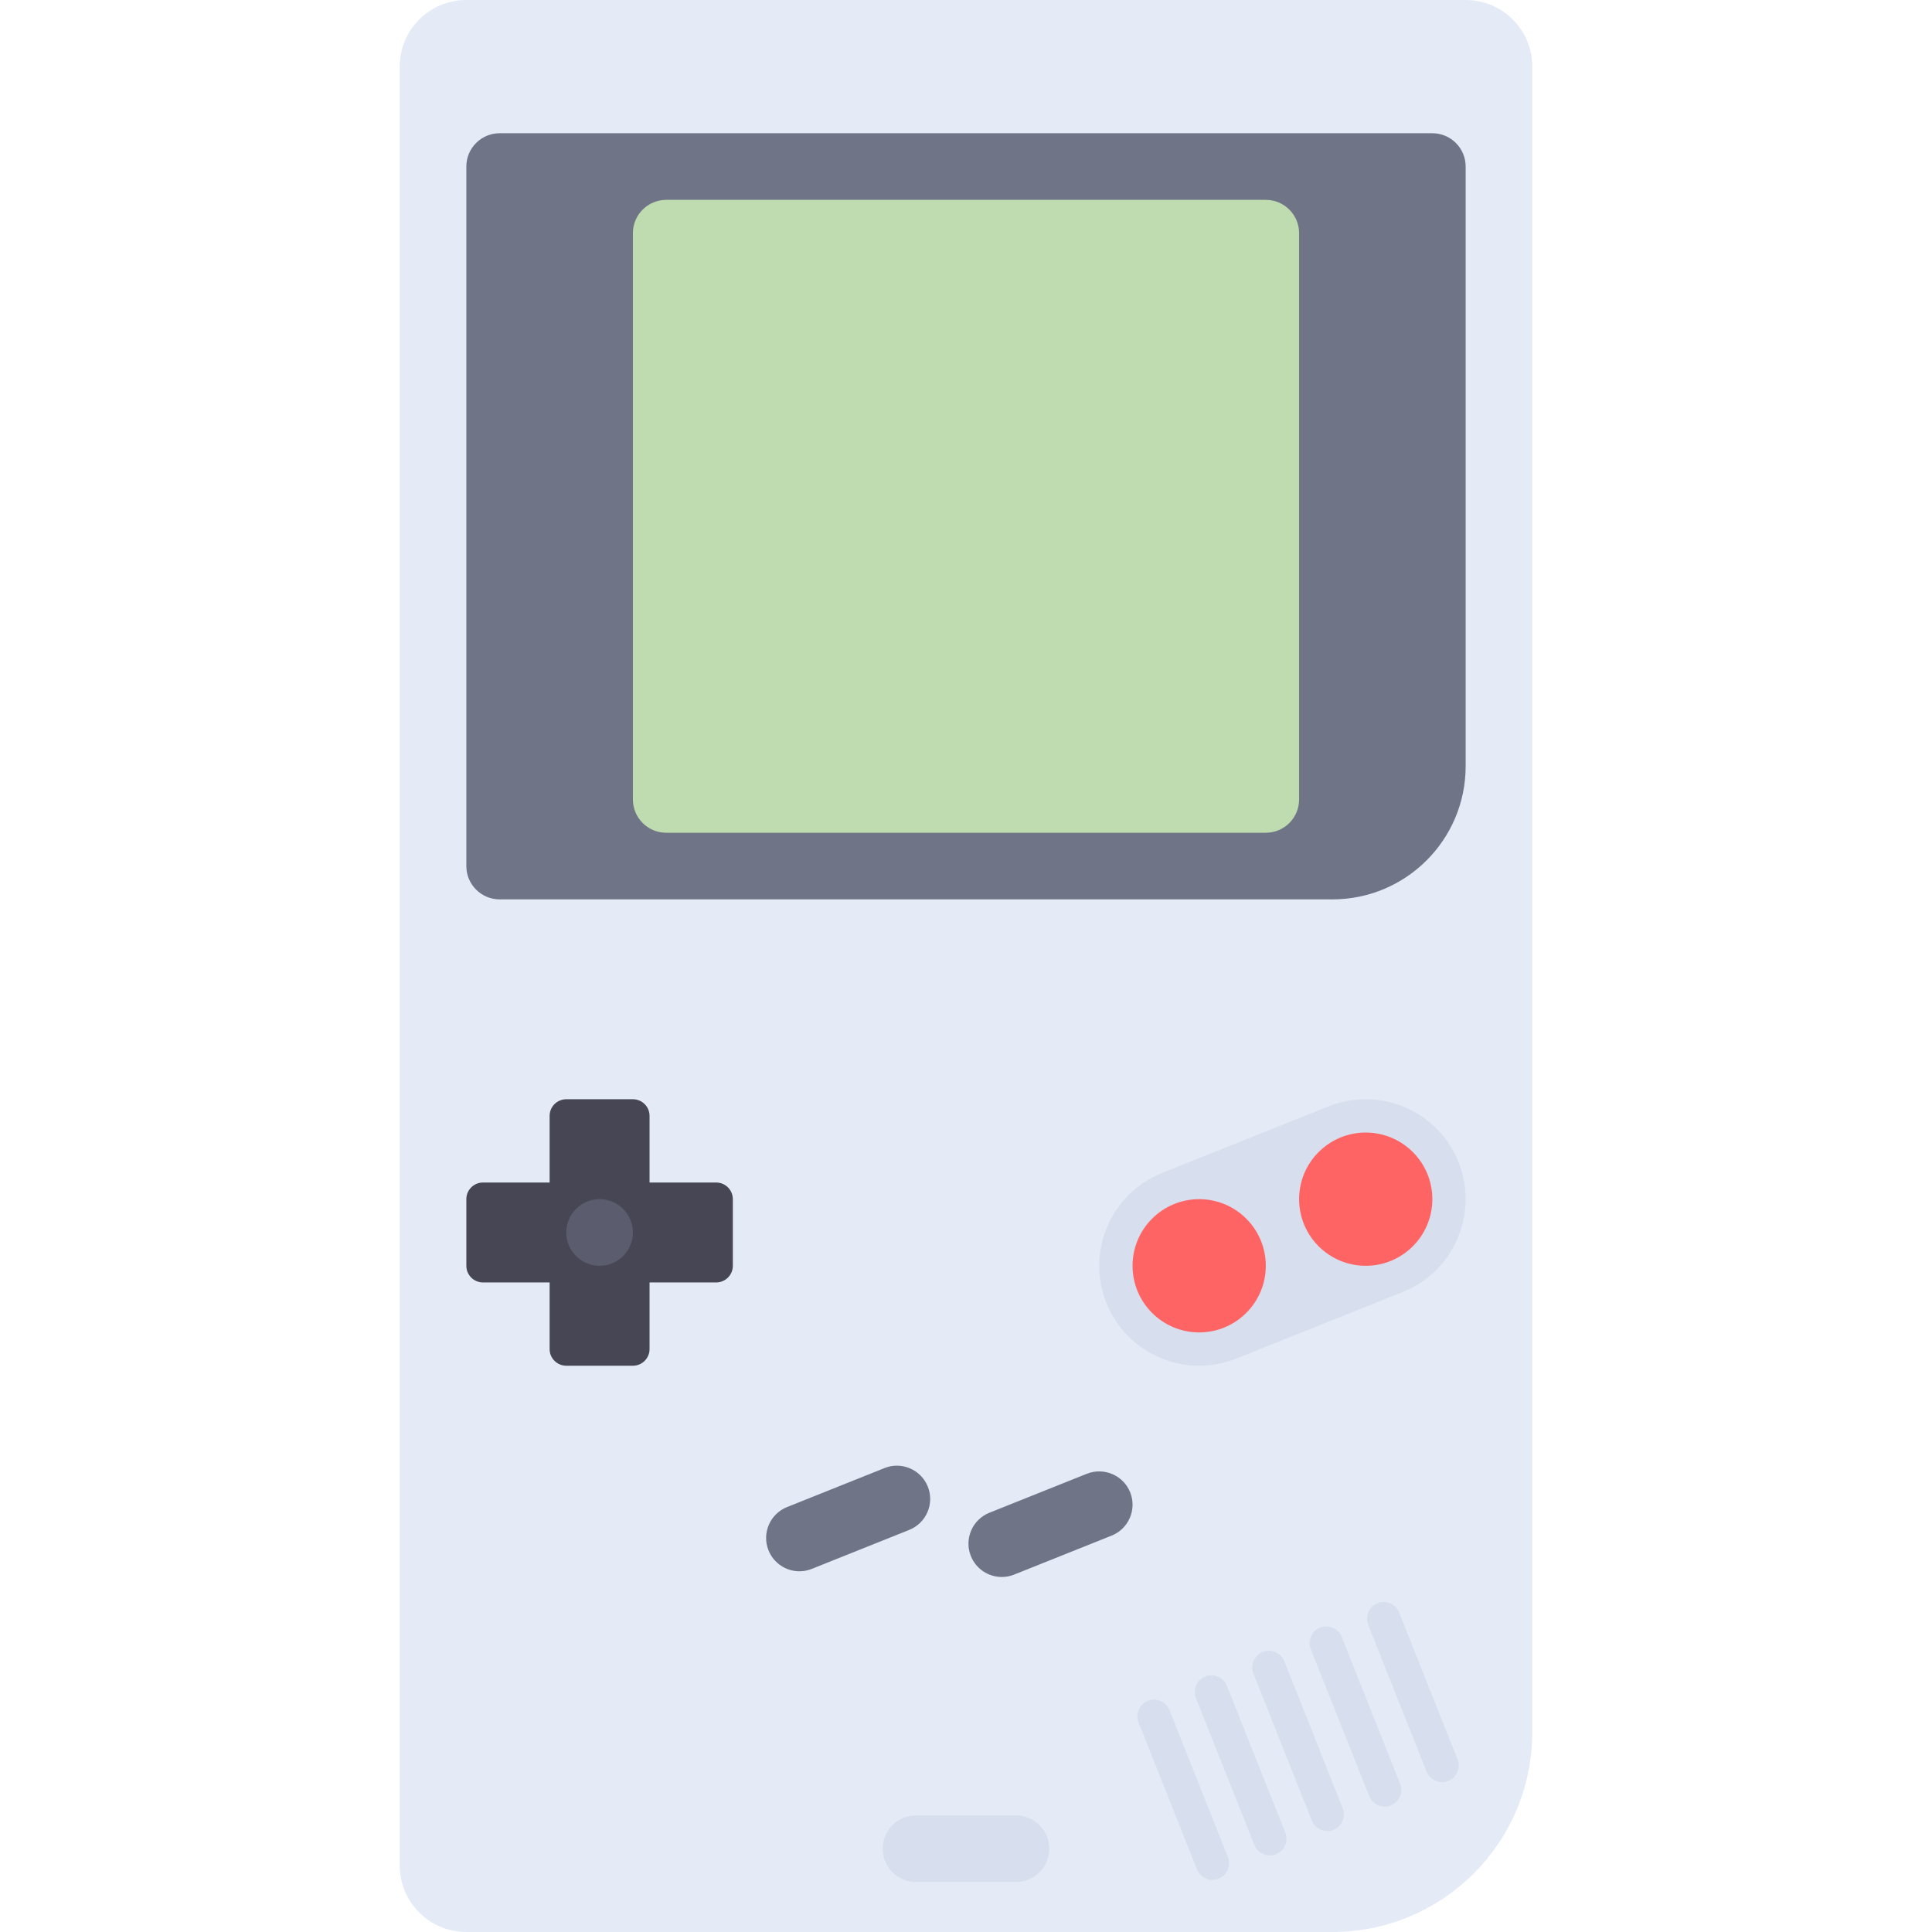
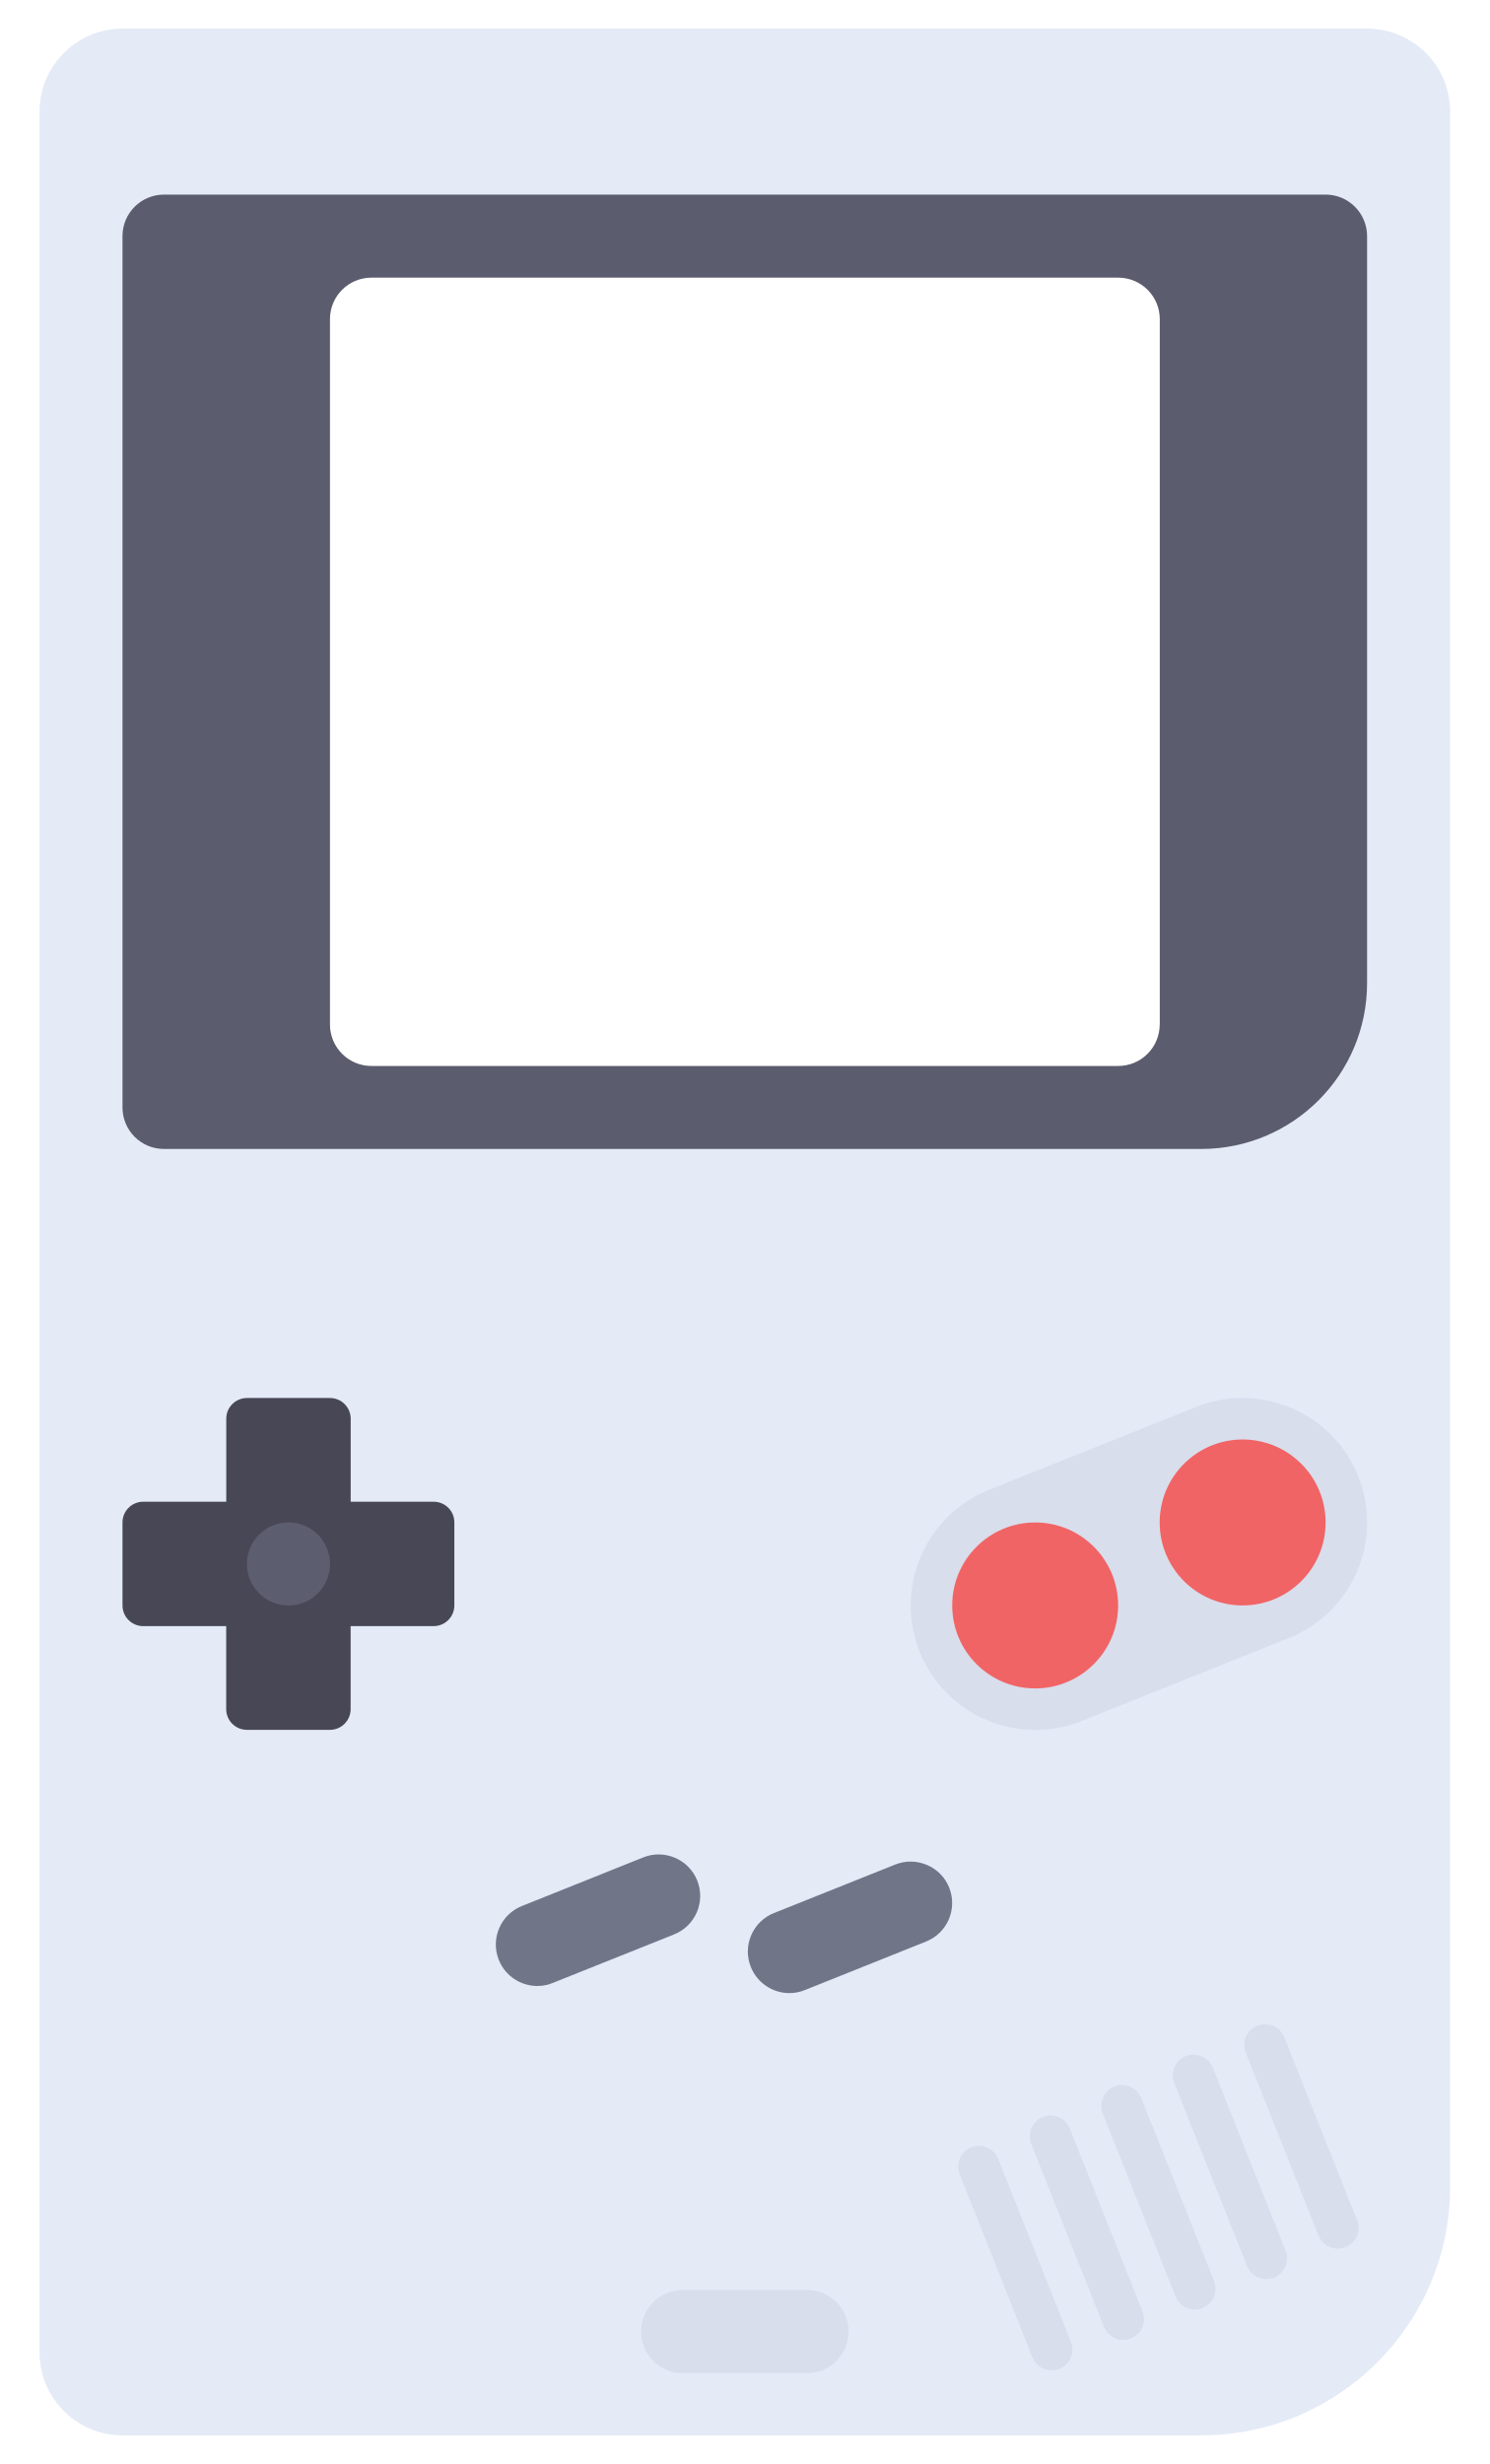
- <svg xmlns="http://www.w3.org/2000/svg" version="1.1" id="Layer_1" x="0px" y="0px" viewBox="0 0 512 512" style="enable-background:new 0 0 512 512;" xml:space="preserve">
-   <path style="fill:#E4EAF6;" d="M353.103,512H123.586c-9.751,0-17.655-7.904-17.655-17.655V17.655C105.931,7.904,113.835,0,123.586,0  h264.828c9.751,0,17.655,7.904,17.655,17.655v441.379C406.069,488.287,382.356,512,353.103,512z" />
-   <path style="fill:#707487;" d="M353.103,238.345h-220.69c-4.875,0-8.828-3.953-8.828-8.828V44.138c0-4.875,3.953-8.828,8.828-8.828  h247.172c4.875,0,8.828,3.953,8.828,8.828v158.897C388.414,222.536,372.605,238.345,353.103,238.345z" />
-   <path style="fill:#464655;" d="M189.793,313.379h-17.655v-17.655c0-2.438-1.976-4.414-4.414-4.414h-17.655  c-2.438,0-4.414,1.976-4.414,4.414v17.655H128c-2.438,0-4.414,1.976-4.414,4.414v17.655c0,2.438,1.976,4.414,4.414,4.414h17.655  v17.655c0,2.438,1.976,4.414,4.414,4.414h17.655c2.438,0,4.414-1.976,4.414-4.414v-17.655h17.655c2.438,0,4.414-1.976,4.414-4.414  v-17.655C194.207,315.356,192.231,313.379,189.793,313.379z" />
-   <path style="fill:#D7DEED;" d="M317.802,361.94c-10.508,0-20.457-6.302-24.595-16.655c-5.431-13.582,1.173-28.991,14.75-34.426  l44.138-17.655c13.578-5.418,29,1.176,34.422,14.754c5.431,13.582-1.173,28.991-14.75,34.426l-44.138,17.655  C324.405,361.327,321.078,361.94,317.802,361.94z" />
+ <svg xmlns="http://www.w3.org/2000/svg" version="1.1" id="Layer_1" x="0px" y="0px" width="26px" height="43px" viewBox="0 0 26 43" enable-background="new 0 0 26 43" xml:space="preserve">
+   <path fill="#E4EAF6" d="M23.862,0.5H2.138c-0.8,0-1.448,0.648-1.448,1.448v39.104c0,0.8,0.648,1.448,1.448,1.448h18.827  c2.4,0,4.346-1.945,4.346-4.345V1.948C25.311,1.148,24.662,0.5,23.862,0.5z M20.242,17.879c-0.001,0.4-0.325,0.724-0.725,0.724  H6.483c-0.4,0-0.724-0.324-0.724-0.724V5.569c0-0.4,0.324-0.724,0.724-0.724h13.035c0.399,0,0.725,0.324,0.725,0.724V17.879z" />
+   <path fill="#474756" d="M7.569,26.207H6.121v-1.448c0-0.2-0.162-0.362-0.362-0.362H4.311c-0.2,0-0.362,0.162-0.362,0.362v1.448H2.5  c-0.2,0-0.362,0.162-0.362,0.361v1.449c0,0.199,0.162,0.361,0.362,0.361h1.448v1.449c0,0.199,0.162,0.361,0.362,0.361h1.448  c0.2,0,0.362-0.162,0.362-0.361v-1.449h1.448c0.2,0,0.362-0.162,0.362-0.361v-1.449C7.931,26.369,7.769,26.207,7.569,26.207z" />
+   <path fill="#D8DEEC" d="M18.07,30.19c-0.863,0-1.679-0.517-2.018-1.366c-0.446-1.114,0.096-2.379,1.209-2.824l3.621-1.448  c1.113-0.444,2.379,0.097,2.824,1.21c0.445,1.115-0.097,2.379-1.211,2.824l-3.62,1.449C18.611,30.141,18.338,30.19,18.07,30.19z" />
  <g>
-     <path style="fill:#707487;" d="M211.862,416.408c-3.5,0-6.819-2.099-8.199-5.551c-1.811-4.526,0.388-9.664,4.922-11.474   l25.818-10.332c4.483-1.815,9.664,0.38,11.474,4.914c1.811,4.526-0.396,9.664-4.922,11.474l-25.818,10.332   C214.069,416.202,212.957,416.408,211.862,416.408z" />
-     <path style="fill:#707487;" d="M265.483,417.917c-3.5,0-6.819-2.103-8.199-5.556c-1.811-4.526,0.396-9.664,4.922-11.474   l25.827-10.327c4.491-1.784,9.664,0.388,11.474,4.922c1.811,4.526-0.396,9.664-4.922,11.474l-25.827,10.327   C267.69,417.71,266.578,417.917,265.483,417.917z" />
+     <path fill="#717588" d="M9.379,34.658c-0.287,0-0.56-0.172-0.673-0.455c-0.148-0.371,0.032-0.793,0.404-0.941l2.118-0.848   c0.368-0.148,0.792,0.031,0.941,0.403c0.149,0.372-0.032,0.793-0.404,0.941l-2.118,0.847C9.561,34.642,9.469,34.658,9.379,34.658z" />
+     <path fill="#717588" d="M13.777,34.782c-0.287,0-0.559-0.173-0.672-0.456c-0.149-0.371,0.032-0.793,0.404-0.941l2.118-0.847   c0.368-0.146,0.792,0.032,0.94,0.403s-0.031,0.793-0.403,0.941l-2.118,0.848C13.959,34.766,13.867,34.782,13.777,34.782z" />
  </g>
  <g>
-     <circle style="fill:#FF6464;" cx="317.793" cy="335.448" r="17.655" />
-     <circle style="fill:#FF6464;" cx="361.931" cy="317.793" r="17.655" />
+     <circle fill="#F16465" cx="18.068" cy="28.017" r="1.448" />
+     <circle fill="#F16465" cx="21.689" cy="26.569" r="1.448" />
  </g>
  <g>
-     <path style="fill:#D7DEED;" d="M382.163,472.29c-1.75,0-3.405-1.047-4.095-2.776L362.601,430.6   c-0.905-2.263,0.19-4.832,2.457-5.737c2.259-0.918,4.828,0.194,5.732,2.461l15.467,38.914c0.905,2.263-0.19,4.832-2.457,5.737   C383.266,472.191,382.706,472.29,382.163,472.29z" />
-     <path style="fill:#D7DEED;" d="M366.947,478.76c-1.75,0-3.405-1.047-4.095-2.776l-15.467-38.914   c-0.905-2.263,0.19-4.832,2.457-5.737c2.241-0.909,4.828,0.194,5.732,2.461l15.467,38.914c0.905,2.263-0.19,4.832-2.457,5.737   C368.051,478.66,367.49,478.76,366.947,478.76z" />
-     <path style="fill:#D7DEED;" d="M351.731,485.23c-1.75,0-3.405-1.047-4.095-2.776l-15.467-38.914   c-0.905-2.263,0.19-4.832,2.457-5.737c2.241-0.918,4.828,0.199,5.732,2.461l15.467,38.914c0.905,2.263-0.19,4.832-2.457,5.737   C352.834,485.131,352.275,485.23,351.731,485.23z" />
-     <path style="fill:#D7DEED;" d="M336.515,491.704c-1.75,0-3.405-1.047-4.095-2.776l-15.467-38.914   c-0.905-2.263,0.19-4.832,2.457-5.737c2.241-0.914,4.828,0.199,5.732,2.461l15.467,38.914c0.905,2.263-0.19,4.832-2.457,5.737   C337.619,491.605,337.059,491.704,336.515,491.704z" />
-     <path style="fill:#D7DEED;" d="M321.3,498.174c-1.75,0-3.405-1.047-4.095-2.776l-15.467-38.914   c-0.905-2.263,0.19-4.832,2.457-5.737c2.25-0.922,4.828,0.194,5.732,2.461l15.467,38.914c0.905,2.263-0.19,4.832-2.457,5.737   C322.403,498.074,321.844,498.174,321.3,498.174z" />
+     <path fill="#D8DEEC" d="M23.35,39.242c-0.145,0-0.279-0.086-0.336-0.228l-1.27-3.192c-0.074-0.186,0.016-0.396,0.202-0.471   c0.185-0.074,0.396,0.017,0.47,0.202l1.27,3.192c0.074,0.186-0.016,0.396-0.202,0.471C23.439,39.234,23.395,39.242,23.35,39.242z" />
+     <path fill="#D8DEEC" d="M22.102,39.773c-0.145,0-0.279-0.086-0.336-0.229l-1.27-3.191c-0.074-0.186,0.016-0.396,0.201-0.471   c0.185-0.074,0.396,0.016,0.471,0.201l1.27,3.193c0.074,0.186-0.016,0.396-0.202,0.471C22.191,39.766,22.146,39.773,22.102,39.773z   " />
+     <path fill="#D8DEEC" d="M20.854,40.305c-0.145,0-0.279-0.086-0.336-0.229l-1.27-3.191c-0.074-0.186,0.016-0.396,0.201-0.471   c0.185-0.076,0.396,0.016,0.471,0.201l1.27,3.192c0.074,0.186-0.016,0.396-0.202,0.471C20.943,40.296,20.897,40.305,20.854,40.305z   " />
+     <path fill="#D8DEEC" d="M19.604,40.835c-0.144,0-0.279-0.086-0.335-0.228L18,37.415c-0.074-0.186,0.016-0.396,0.201-0.47   c0.184-0.076,0.396,0.016,0.471,0.201l1.269,3.192c0.074,0.186-0.016,0.396-0.201,0.47C19.695,40.827,19.649,40.835,19.604,40.835z   " />
+     <path fill="#D8DEEC" d="M18.356,41.365c-0.144,0-0.279-0.086-0.336-0.227l-1.269-3.193c-0.074-0.186,0.016-0.396,0.201-0.471   c0.186-0.074,0.396,0.017,0.471,0.203l1.269,3.191c0.074,0.186-0.016,0.396-0.202,0.471C18.447,41.357,18.401,41.365,18.356,41.365   z" />
  </g>
-   <path style="fill:#BEDCAF;" d="M335.448,220.69H176.552c-4.875,0-8.828-3.953-8.828-8.828V61.793c0-4.875,3.953-8.828,8.828-8.828  h158.897c4.875,0,8.828,3.953,8.828,8.828v150.069C344.276,216.737,340.323,220.69,335.448,220.69z" />
-   <path style="fill:#D7DEED;" d="M269.241,498.759h-26.483c-4.875,0-8.828-3.953-8.828-8.828l0,0c0-4.875,3.953-8.828,8.828-8.828  h26.483c4.875,0,8.828,3.953,8.828,8.828l0,0C278.069,494.806,274.116,498.759,269.241,498.759z" />
-   <circle style="fill:#5B5D6E;" cx="158.897" cy="326.621" r="8.828" />
-   <g>
- </g>
-   <g>
- </g>
-   <g>
- </g>
-   <g>
- </g>
-   <g>
- </g>
-   <g>
- </g>
-   <g>
- </g>
-   <g>
- </g>
-   <g>
- </g>
-   <g>
- </g>
-   <g>
- </g>
-   <g>
- </g>
-   <g>
- </g>
-   <g>
- </g>
-   <g>
- </g>
+   <path fill="#5B5D6E" d="M23.138,3.396H2.862c-0.4,0-0.724,0.324-0.724,0.724v15.207c0,0.4,0.324,0.724,0.724,0.724h18.103  c1.601,0,2.897-1.297,2.896-2.896V4.121C23.861,3.721,23.537,3.396,23.138,3.396z M20.242,17.879  c-0.001,0.4-0.325,0.724-0.725,0.724H6.483c-0.4,0-0.724-0.324-0.724-0.724V5.569c0-0.4,0.324-0.724,0.724-0.724h13.035  c0.399,0,0.725,0.324,0.725,0.724V17.879z" />
+   <path fill="#D8DEEC" d="M14.086,41.414h-2.172c-0.4,0-0.724-0.324-0.724-0.725l0,0c0-0.4,0.324-0.725,0.724-0.725h2.172  c0.4,0,0.725,0.324,0.725,0.725l0,0C14.811,41.09,14.486,41.414,14.086,41.414z" />
+   <circle fill="#5C5E6F" cx="5.035" cy="27.293" r="0.725" />
</svg>
